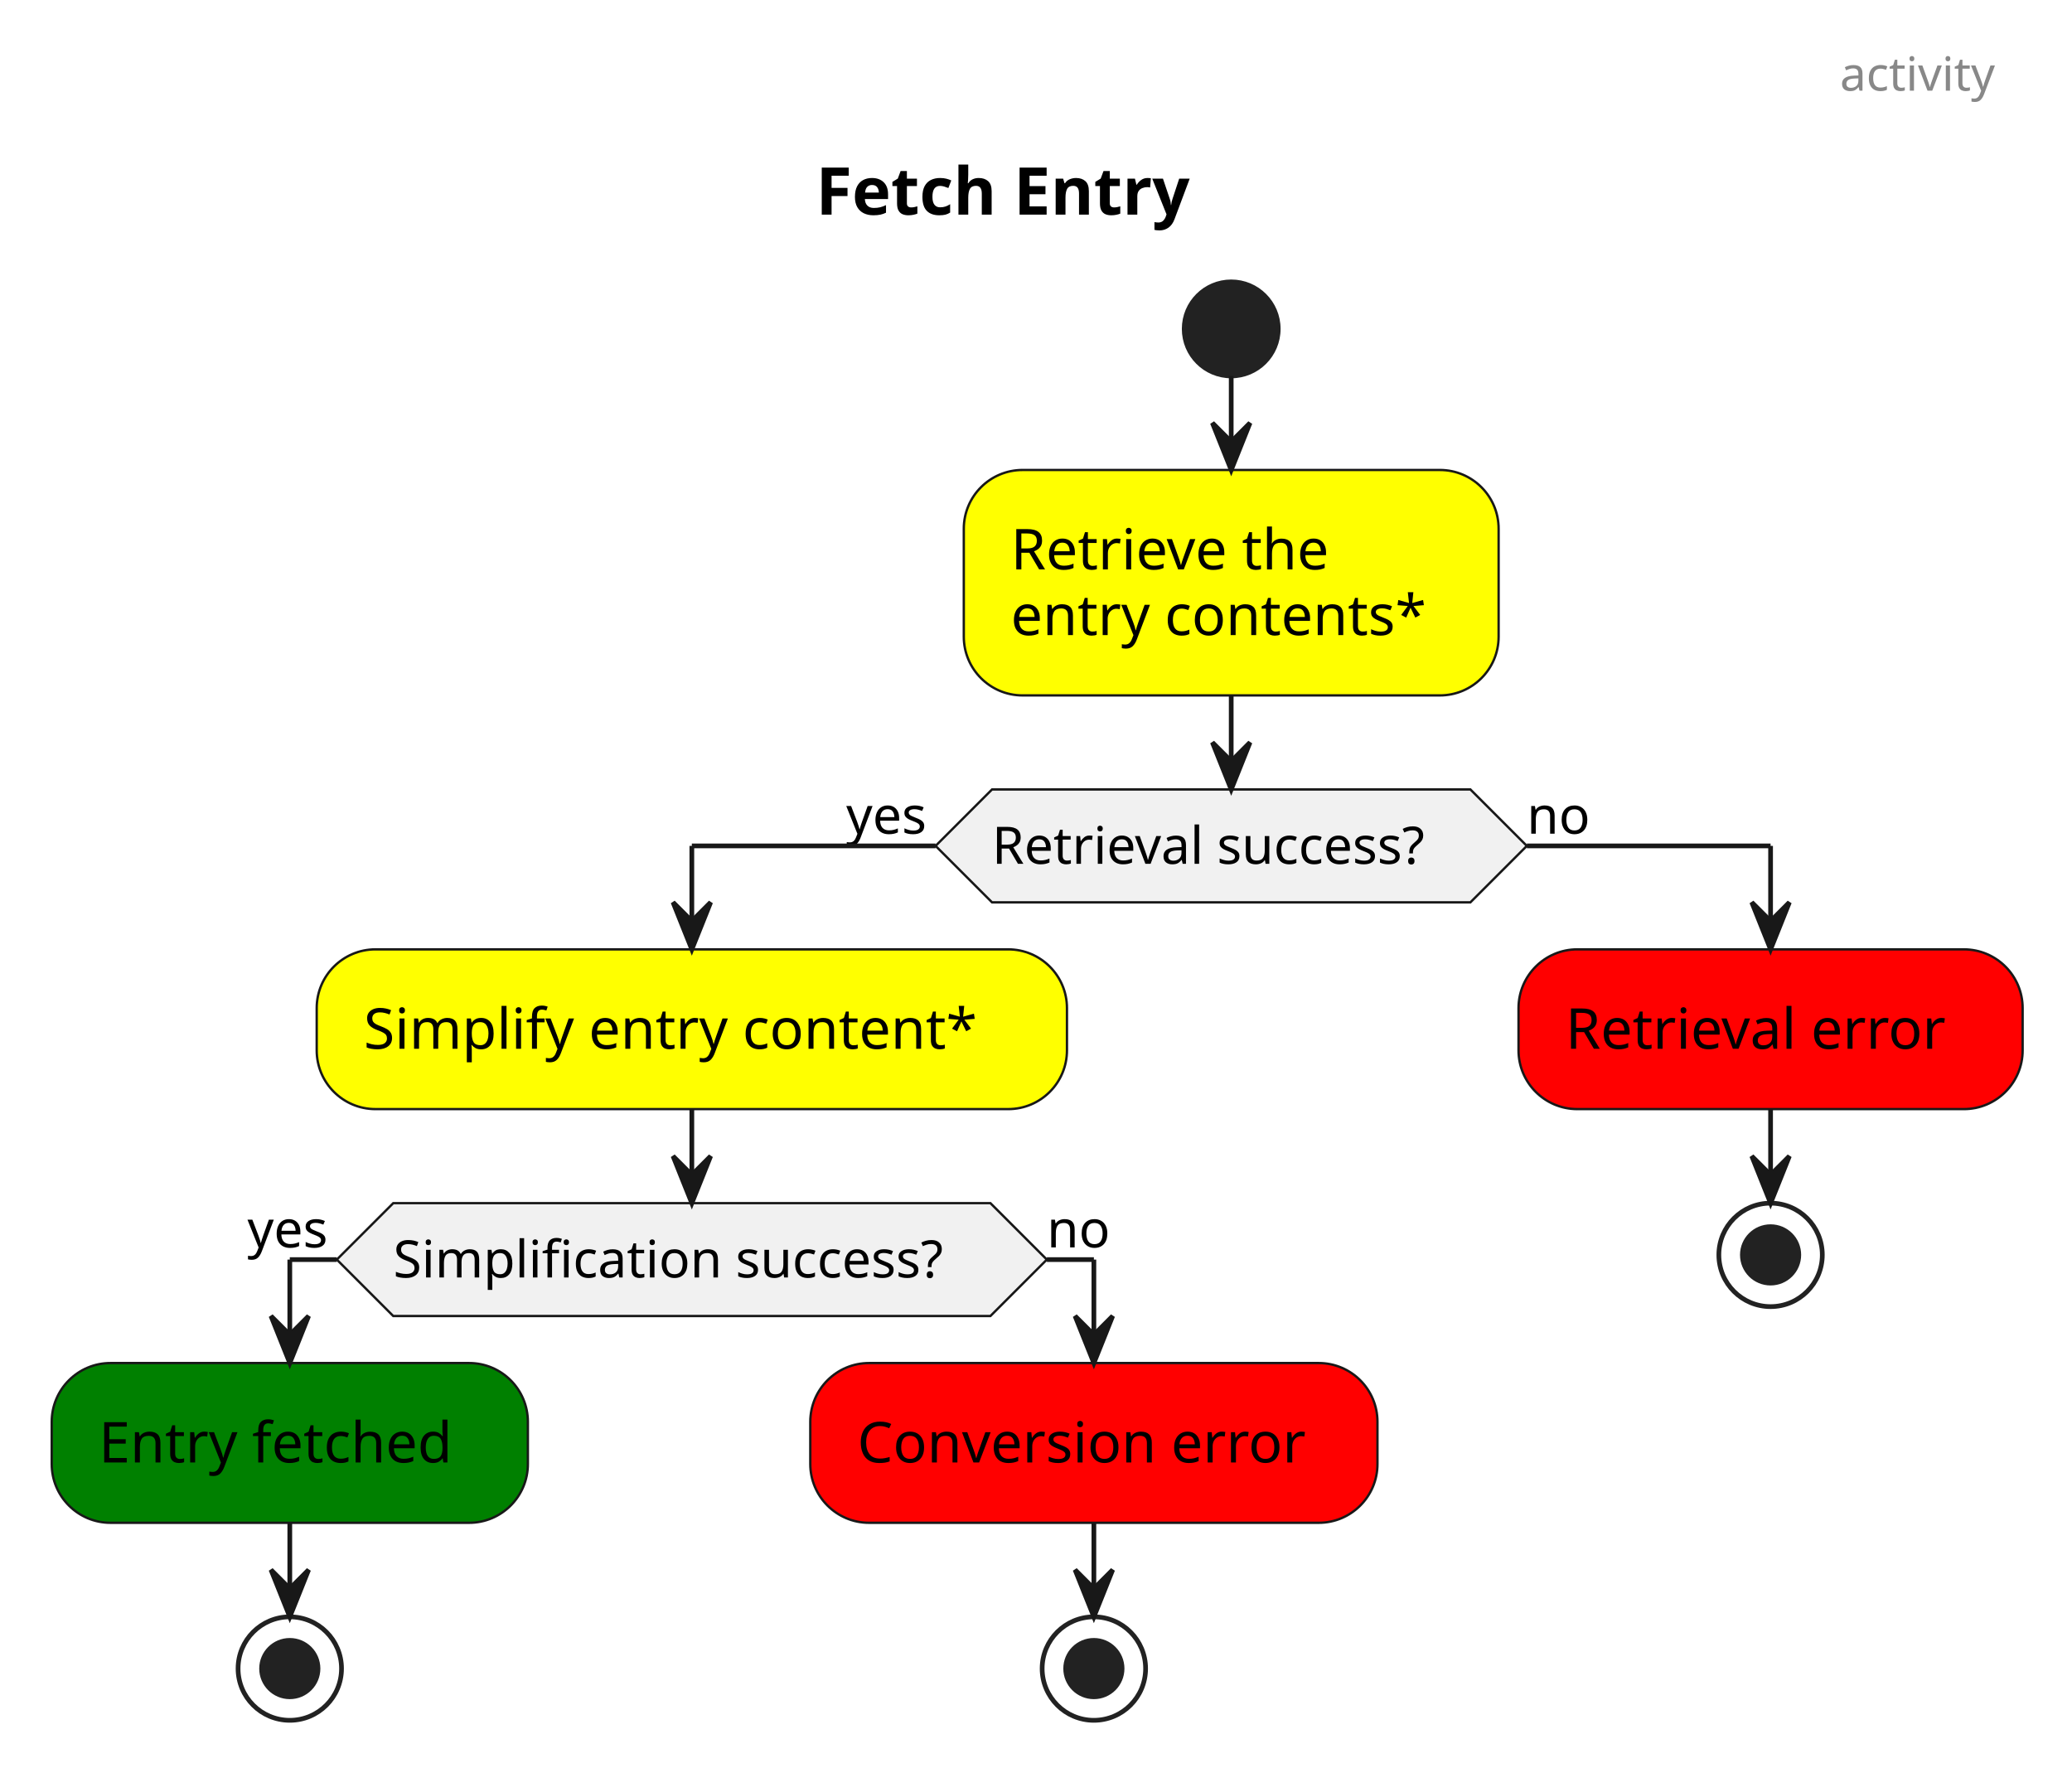
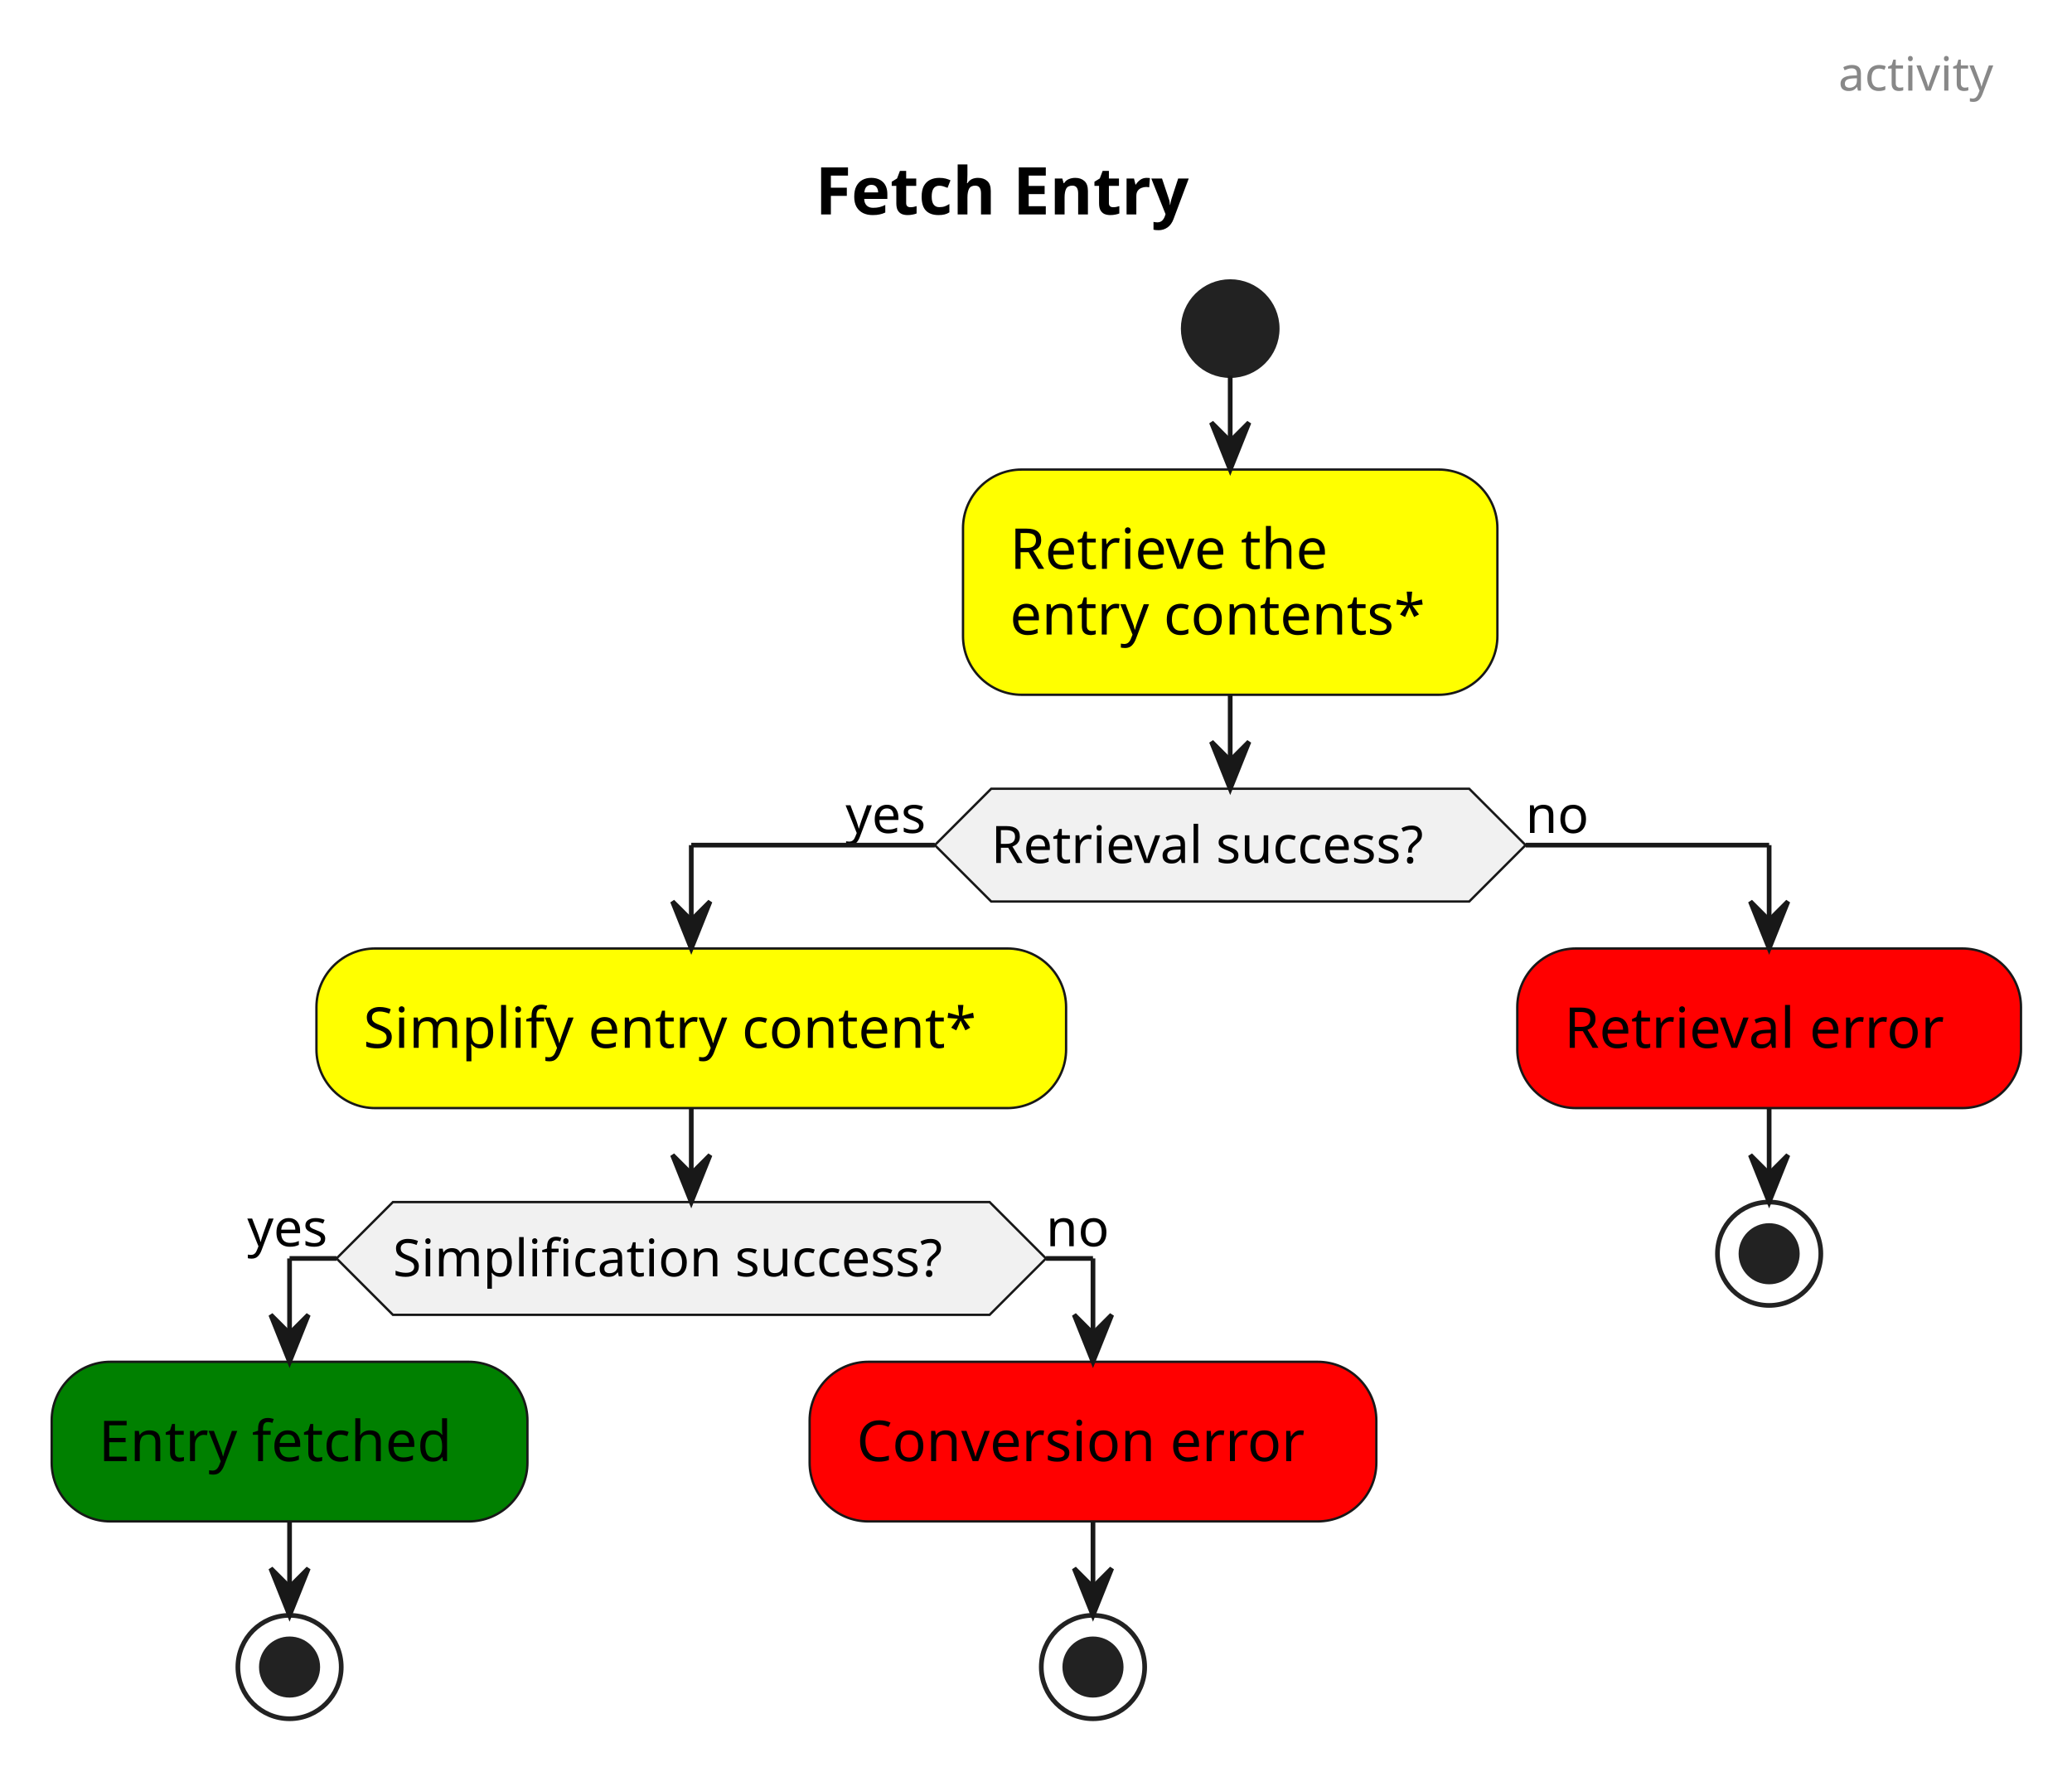
- <svg xmlns="http://www.w3.org/2000/svg" contentStyleType="text/css" data-diagram-type="ACTIVITY" height="783.333px" preserveAspectRatio="none" style="width:918px;height:783px;background:#FFFFFF;" version="1.1" viewBox="0 0 918 783" width="918.75px" zoomAndPan="magnify">
+ <svg xmlns="http://www.w3.org/2000/svg" contentStyleType="text/css" data-diagram-type="ACTIVITY" height="376px" preserveAspectRatio="none" style="width:441px;height:376px;background:#FFFFFF;" version="1.1" viewBox="0 0 441 376" width="441px" zoomAndPan="magnify">
  <defs />
  <g>
-     <g class="header" data-source-line="2">
-       <text fill="#888888" font-family="sans-serif" font-size="20.833" lengthAdjust="spacing" textLength="76.792" x="815.17" y="40.171">activity</text>
+     <g class="header" data-source-line="1">
+       <text fill="#888888" font-family="sans-serif" font-size="10" lengthAdjust="spacing" textLength="36.86" x="391.282" y="19.282">activity</text>
    </g>
-     <g class="title" data-source-line="3">
-       <text fill="#000000" font-family="sans-serif" font-size="29.167" font-weight="bold" lengthAdjust="spacing" textLength="189.882" x="361.457" y="95.075">Fetch Entry</text>
+     <g class="title" data-source-line="2">
+       <text fill="#000000" font-family="sans-serif" font-size="14" font-weight="bold" lengthAdjust="spacing" textLength="91.144" x="173.499" y="45.636">Fetch Entry</text>
    </g>
-     <ellipse cx="545.488" cy="145.703" fill="#222222" rx="20.833" ry="20.833" style="stroke:#222222;stroke-width:2.083;" />
-     <rect fill="#FFFF00" height="99.87" rx="26.042" ry="26.042" style="stroke:#181818;stroke-width:1.042;" width="236.955" x="427.01" y="208.203" />
-     <text fill="#000000" font-family="sans-serif" font-size="25" lengthAdjust="spacing" textLength="154.309" x="447.844" y="252.242">Retrieve the</text>
-     <text fill="#000000" font-family="sans-serif" font-size="25" lengthAdjust="spacing" textLength="195.288" x="447.844" y="281.344">entry contents*</text>
-     <polygon fill="#F1F1F1" points="439.509,349.74,651.466,349.74,676.466,374.74,651.466,399.74,439.509,399.74,414.509,374.74,439.509,349.74" style="stroke:#181818;stroke-width:1.042;" />
-     <text fill="#000000" font-family="sans-serif" font-size="22.917" lengthAdjust="spacing" textLength="211.957" x="439.509" y="382.673">Retrieval success?</text>
-     <text fill="#000000" font-family="sans-serif" font-size="22.917" lengthAdjust="spacing" textLength="39.601" x="374.909" y="369.335">yes</text>
-     <text fill="#000000" font-family="sans-serif" font-size="22.917" lengthAdjust="spacing" textLength="28.545" x="676.466" y="369.335">no</text>
-     <rect fill="#FFFF00" height="70.768" rx="26.042" ry="26.042" style="stroke:#181818;stroke-width:1.042;" width="332.401" x="140.317" y="420.573" />
-     <text fill="#000000" font-family="sans-serif" font-size="25" lengthAdjust="spacing" textLength="290.735" x="161.151" y="464.612">Simplify entry content*</text>
-     <polygon fill="#F1F1F1" points="174.227,533.008,438.809,533.008,463.809,558.008,438.809,583.008,174.227,583.008,149.227,558.008,174.227,533.008" style="stroke:#181818;stroke-width:1.042;" />
-     <text fill="#000000" font-family="sans-serif" font-size="22.917" lengthAdjust="spacing" textLength="264.582" x="174.227" y="565.941">Simplification success?</text>
-     <text fill="#000000" font-family="sans-serif" font-size="22.917" lengthAdjust="spacing" textLength="39.601" x="109.626" y="552.603">yes</text>
-     <text fill="#000000" font-family="sans-serif" font-size="22.917" lengthAdjust="spacing" textLength="28.545" x="463.809" y="552.603">no</text>
-     <rect fill="#008000" height="70.768" rx="26.042" ry="26.042" style="stroke:#181818;stroke-width:1.042;" width="210.954" x="22.917" y="603.841" />
-     <text fill="#000000" font-family="sans-serif" font-size="25" lengthAdjust="spacing" textLength="169.287" x="43.75" y="647.88">Entry fetched</text>
-     <ellipse cx="128.394" cy="739.193" fill="none" rx="22.917" ry="22.917" style="stroke:#222222;stroke-width:2.083;" />
-     <ellipse cx="128.394" cy="739.193" fill="#222222" rx="12.5" ry="12.5" style="stroke:#222222;stroke-width:2.083;" />
-     <rect fill="#FF0000" height="70.768" rx="26.042" ry="26.042" style="stroke:#181818;stroke-width:1.042;" width="251.286" x="359" y="603.841" />
-     <text fill="#000000" font-family="sans-serif" font-size="25" lengthAdjust="spacing" textLength="209.619" x="379.833" y="647.88">Conversion error</text>
-     <ellipse cx="484.642" cy="739.193" fill="none" rx="22.917" ry="22.917" style="stroke:#222222;stroke-width:2.083;" />
-     <ellipse cx="484.642" cy="739.193" fill="#222222" rx="12.5" ry="12.5" style="stroke:#222222;stroke-width:2.083;" />
-     <rect fill="#FF0000" height="70.768" rx="26.042" ry="26.042" style="stroke:#181818;stroke-width:1.042;" width="223.344" x="672.785" y="420.573" />
-     <text fill="#000000" font-family="sans-serif" font-size="25" lengthAdjust="spacing" textLength="181.677" x="693.619" y="464.612">Retrieval error</text>
-     <ellipse cx="784.457" cy="555.924" fill="none" rx="22.917" ry="22.917" style="stroke:#222222;stroke-width:2.083;" />
-     <ellipse cx="784.457" cy="555.924" fill="#222222" rx="12.5" ry="12.5" style="stroke:#222222;stroke-width:2.083;" />
-     <line style="stroke:#181818;stroke-width:2.083;" x1="545.488" x2="545.488" y1="166.536" y2="208.203" />
-     <polygon fill="#181818" points="537.154,187.37,545.488,208.203,553.821,187.37,545.488,195.703" style="stroke:#181818;stroke-width:2.083;" />
-     <line style="stroke:#181818;stroke-width:2.083;" x1="128.394" x2="128.394" y1="674.609" y2="716.276" />
-     <polygon fill="#181818" points="120.06,695.443,128.394,716.276,136.727,695.443,128.394,703.776" style="stroke:#181818;stroke-width:2.083;" />
-     <line style="stroke:#181818;stroke-width:2.083;" x1="484.642" x2="484.642" y1="674.609" y2="716.276" />
-     <polygon fill="#181818" points="476.309,695.443,484.642,716.276,492.976,695.443,484.642,703.776" style="stroke:#181818;stroke-width:2.083;" />
-     <line style="stroke:#181818;stroke-width:2.083;" x1="149.227" x2="128.394" y1="558.008" y2="558.008" />
-     <line style="stroke:#181818;stroke-width:2.083;" x1="128.394" x2="128.394" y1="558.008" y2="603.841" />
-     <polygon fill="#181818" points="120.06,583.008,128.394,603.841,136.727,583.008,128.394,591.341" style="stroke:#181818;stroke-width:2.083;" />
-     <line style="stroke:#181818;stroke-width:2.083;" x1="463.809" x2="484.642" y1="558.008" y2="558.008" />
-     <line style="stroke:#181818;stroke-width:2.083;" x1="484.642" x2="484.642" y1="558.008" y2="603.841" />
-     <polygon fill="#181818" points="476.309,583.008,484.642,603.841,492.976,583.008,484.642,591.341" style="stroke:#181818;stroke-width:2.083;" />
-     <line style="stroke:#181818;stroke-width:2.083;" x1="306.518" x2="306.518" y1="491.341" y2="533.008" />
-     <polygon fill="#181818" points="298.185,512.174,306.518,533.008,314.851,512.174,306.518,520.508" style="stroke:#181818;stroke-width:2.083;" />
-     <line style="stroke:#181818;stroke-width:2.083;" x1="784.457" x2="784.457" y1="491.341" y2="533.008" />
-     <polygon fill="#181818" points="776.124,512.174,784.457,533.008,792.791,512.174,784.457,520.508" style="stroke:#181818;stroke-width:2.083;" />
-     <line style="stroke:#181818;stroke-width:2.083;" x1="414.509" x2="306.518" y1="374.74" y2="374.74" />
-     <line style="stroke:#181818;stroke-width:2.083;" x1="306.518" x2="306.518" y1="374.74" y2="420.573" />
-     <polygon fill="#181818" points="298.185,399.74,306.518,420.573,314.851,399.74,306.518,408.073" style="stroke:#181818;stroke-width:2.083;" />
-     <line style="stroke:#181818;stroke-width:2.083;" x1="676.466" x2="784.457" y1="374.74" y2="374.74" />
-     <line style="stroke:#181818;stroke-width:2.083;" x1="784.457" x2="784.457" y1="374.74" y2="420.573" />
-     <polygon fill="#181818" points="776.124,399.74,784.457,420.573,792.791,399.74,784.457,408.073" style="stroke:#181818;stroke-width:2.083;" />
-     <line style="stroke:#181818;stroke-width:2.083;" x1="545.488" x2="545.488" y1="308.073" y2="349.74" />
-     <polygon fill="#181818" points="537.154,328.906,545.488,349.74,553.821,328.906,545.488,337.24" style="stroke:#181818;stroke-width:2.083;" />
+     <ellipse cx="261.834" cy="69.938" fill="#222222" rx="10" ry="10" style="stroke:#222222;stroke-width:1;" />
+     <rect fill="#FFFF00" height="47.938" rx="12.5" ry="12.5" style="stroke:#181818;stroke-width:0.5;" width="113.738" x="204.965" y="99.938" />
+     <text fill="#000000" font-family="sans-serif" font-size="12" lengthAdjust="spacing" textLength="74.068" x="214.965" y="121.076">Retrieve the</text>
+     <text fill="#000000" font-family="sans-serif" font-size="12" lengthAdjust="spacing" textLength="93.738" x="214.965" y="135.045">entry contents*</text>
+     <polygon fill="#F1F1F1" points="210.964,167.875,312.704,167.875,324.704,179.875,312.704,191.875,210.964,191.875,198.964,179.875,210.964,167.875" style="stroke:#181818;stroke-width:0.5;" />
+     <text fill="#000000" font-family="sans-serif" font-size="11" lengthAdjust="spacing" textLength="101.739" x="210.964" y="183.683">Retrieval success?</text>
+     <text fill="#000000" font-family="sans-serif" font-size="11" lengthAdjust="spacing" textLength="19.008" x="179.956" y="177.281">yes</text>
+     <text fill="#000000" font-family="sans-serif" font-size="11" lengthAdjust="spacing" textLength="13.702" x="324.704" y="177.281">no</text>
+     <rect fill="#FFFF00" height="33.969" rx="12.5" ry="12.5" style="stroke:#181818;stroke-width:0.5;" width="159.553" x="67.352" y="201.875" />
+     <text fill="#000000" font-family="sans-serif" font-size="12" lengthAdjust="spacing" textLength="139.553" x="77.352" y="223.014">Simplify entry content*</text>
+     <polygon fill="#F1F1F1" points="83.629,255.844,210.628,255.844,222.628,267.844,210.628,279.844,83.629,279.844,71.629,267.844,83.629,255.844" style="stroke:#181818;stroke-width:0.5;" />
+     <text fill="#000000" font-family="sans-serif" font-size="11" lengthAdjust="spacing" textLength="126.999" x="83.629" y="271.652">Simplification success?</text>
+     <text fill="#000000" font-family="sans-serif" font-size="11" lengthAdjust="spacing" textLength="19.008" x="52.621" y="265.25">yes</text>
+     <text fill="#000000" font-family="sans-serif" font-size="11" lengthAdjust="spacing" textLength="13.702" x="222.628" y="265.25">no</text>
+     <rect fill="#008000" height="33.969" rx="12.5" ry="12.5" style="stroke:#181818;stroke-width:0.5;" width="101.258" x="11" y="289.844" />
+     <text fill="#000000" font-family="sans-serif" font-size="12" lengthAdjust="spacing" textLength="81.258" x="21" y="310.982">Entry fetched</text>
+     <ellipse cx="61.629" cy="354.812" fill="none" rx="11" ry="11" style="stroke:#222222;stroke-width:1;" />
+     <ellipse cx="61.629" cy="354.812" fill="#222222" rx="6" ry="6" style="stroke:#222222;stroke-width:1;" />
+     <rect fill="#FF0000" height="33.969" rx="12.5" ry="12.5" style="stroke:#181818;stroke-width:0.5;" width="120.617" x="172.32" y="289.844" />
+     <text fill="#000000" font-family="sans-serif" font-size="12" lengthAdjust="spacing" textLength="100.617" x="182.32" y="310.982">Conversion error</text>
+     <ellipse cx="232.628" cy="354.812" fill="none" rx="11" ry="11" style="stroke:#222222;stroke-width:1;" />
+     <ellipse cx="232.628" cy="354.812" fill="#222222" rx="6" ry="6" style="stroke:#222222;stroke-width:1;" />
+     <rect fill="#FF0000" height="33.969" rx="12.5" ry="12.5" style="stroke:#181818;stroke-width:0.5;" width="107.205" x="322.937" y="201.875" />
+     <text fill="#000000" font-family="sans-serif" font-size="12" lengthAdjust="spacing" textLength="87.205" x="332.937" y="223.014">Retrieval error</text>
+     <ellipse cx="376.54" cy="266.844" fill="none" rx="11" ry="11" style="stroke:#222222;stroke-width:1;" />
+     <ellipse cx="376.54" cy="266.844" fill="#222222" rx="6" ry="6" style="stroke:#222222;stroke-width:1;" />
+     <line style="stroke:#181818;stroke-width:1;" x1="261.834" x2="261.834" y1="79.938" y2="99.938" />
+     <polygon fill="#181818" points="257.834,89.938,261.834,99.938,265.834,89.938,261.834,93.938" style="stroke:#181818;stroke-width:1;" />
+     <line style="stroke:#181818;stroke-width:1;" x1="61.629" x2="61.629" y1="323.812" y2="343.812" />
+     <polygon fill="#181818" points="57.629,333.812,61.629,343.812,65.629,333.812,61.629,337.812" style="stroke:#181818;stroke-width:1;" />
+     <line style="stroke:#181818;stroke-width:1;" x1="232.628" x2="232.628" y1="323.812" y2="343.812" />
+     <polygon fill="#181818" points="228.628,333.812,232.628,343.812,236.628,333.812,232.628,337.812" style="stroke:#181818;stroke-width:1;" />
+     <line style="stroke:#181818;stroke-width:1;" x1="71.629" x2="61.629" y1="267.844" y2="267.844" />
+     <line style="stroke:#181818;stroke-width:1;" x1="61.629" x2="61.629" y1="267.844" y2="289.844" />
+     <polygon fill="#181818" points="57.629,279.844,61.629,289.844,65.629,279.844,61.629,283.844" style="stroke:#181818;stroke-width:1;" />
+     <line style="stroke:#181818;stroke-width:1;" x1="222.628" x2="232.628" y1="267.844" y2="267.844" />
+     <line style="stroke:#181818;stroke-width:1;" x1="232.628" x2="232.628" y1="267.844" y2="289.844" />
+     <polygon fill="#181818" points="228.628,279.844,232.628,289.844,236.628,279.844,232.628,283.844" style="stroke:#181818;stroke-width:1;" />
+     <line style="stroke:#181818;stroke-width:1;" x1="147.129" x2="147.129" y1="235.844" y2="255.844" />
+     <polygon fill="#181818" points="143.129,245.844,147.129,255.844,151.129,245.844,147.129,249.844" style="stroke:#181818;stroke-width:1;" />
+     <line style="stroke:#181818;stroke-width:1;" x1="376.54" x2="376.54" y1="235.844" y2="255.844" />
+     <polygon fill="#181818" points="372.54,245.844,376.54,255.844,380.54,245.844,376.54,249.844" style="stroke:#181818;stroke-width:1;" />
+     <line style="stroke:#181818;stroke-width:1;" x1="198.964" x2="147.129" y1="179.875" y2="179.875" />
+     <line style="stroke:#181818;stroke-width:1;" x1="147.129" x2="147.129" y1="179.875" y2="201.875" />
+     <polygon fill="#181818" points="143.129,191.875,147.129,201.875,151.129,191.875,147.129,195.875" style="stroke:#181818;stroke-width:1;" />
+     <line style="stroke:#181818;stroke-width:1;" x1="324.704" x2="376.54" y1="179.875" y2="179.875" />
+     <line style="stroke:#181818;stroke-width:1;" x1="376.54" x2="376.54" y1="179.875" y2="201.875" />
+     <polygon fill="#181818" points="372.54,191.875,376.54,201.875,380.54,191.875,376.54,195.875" style="stroke:#181818;stroke-width:1;" />
+     <line style="stroke:#181818;stroke-width:1;" x1="261.834" x2="261.834" y1="147.875" y2="167.875" />
+     <polygon fill="#181818" points="257.834,157.875,261.834,167.875,265.834,157.875,261.834,161.875" style="stroke:#181818;stroke-width:1;" />
  </g>
</svg>
